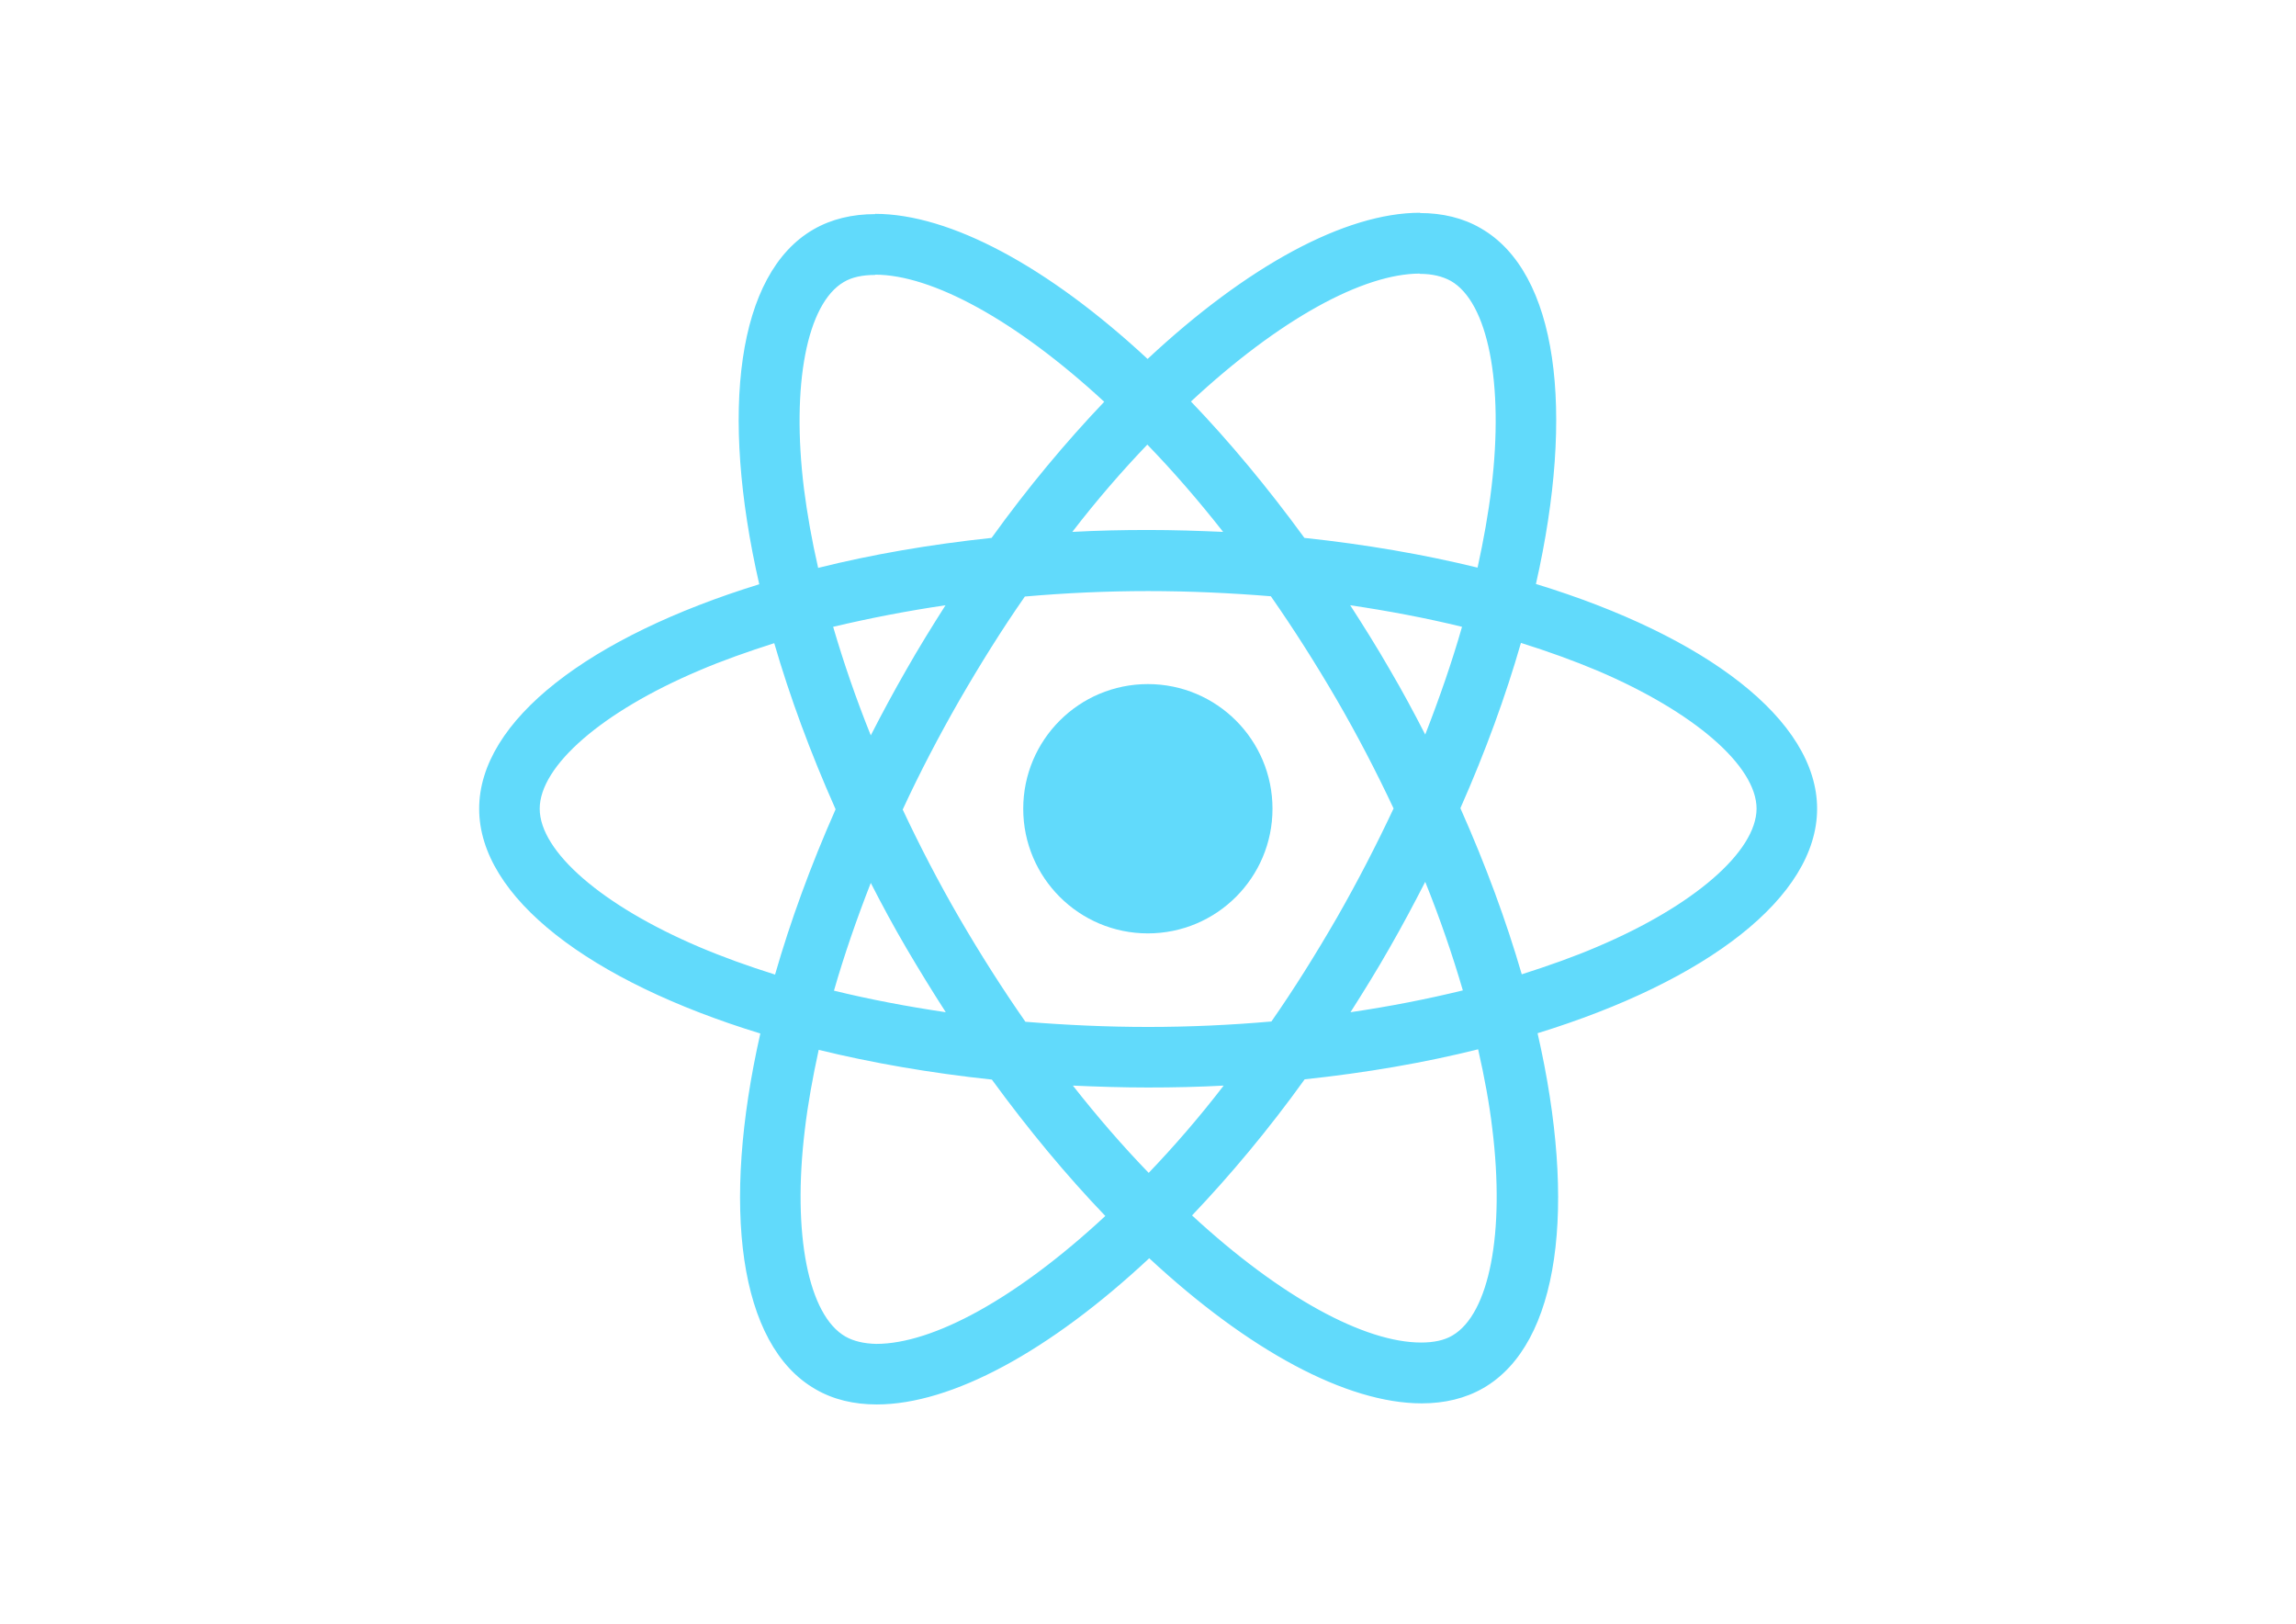
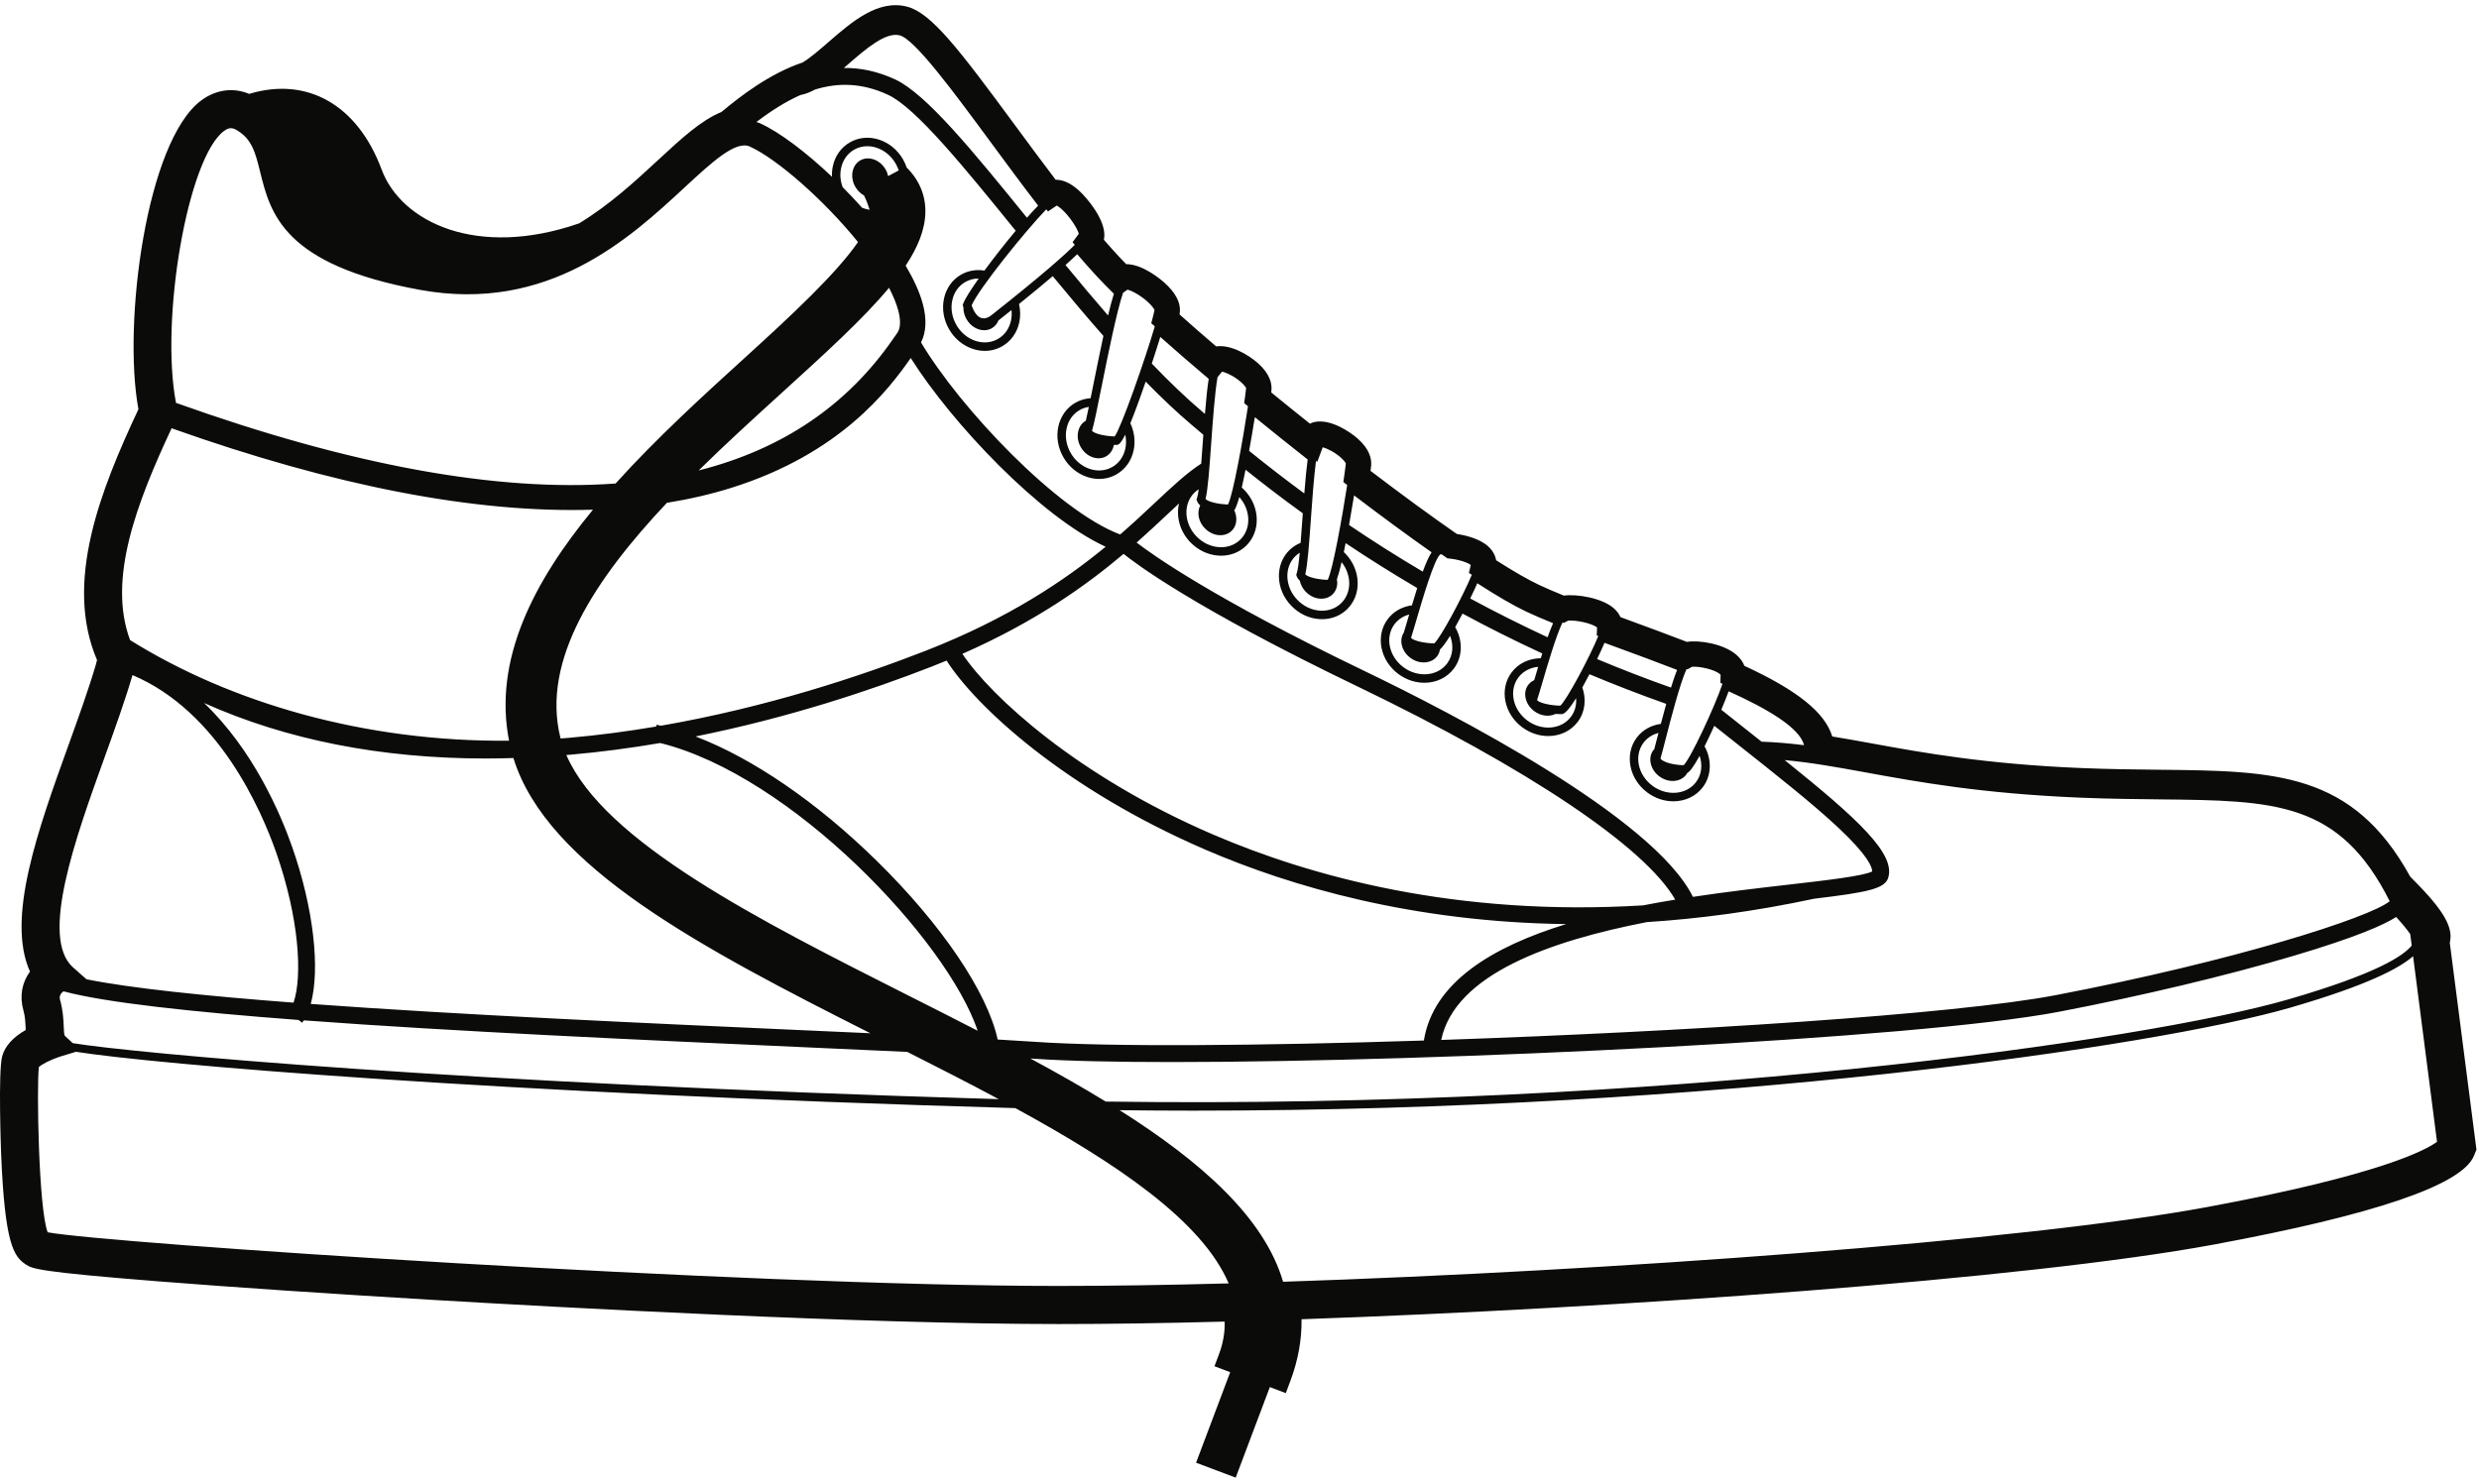
- <svg xmlns="http://www.w3.org/2000/svg" viewBox="0 0 841.9 595.3">
-   <g fill="#61DAFB">
-     <path d="M666.3 296.5c0-32.5-40.7-63.3-103.1-82.4 14.4-63.6 8-114.2-20.2-130.4-6.5-3.8-14.1-5.6-22.4-5.6v22.3c4.6 0 8.3.9 11.4 2.6 13.6 7.8 19.5 37.5 14.9 75.7-1.1 9.4-2.9 19.3-5.1 29.4-19.6-4.8-41-8.5-63.5-10.9-13.5-18.5-27.5-35.3-41.6-50 32.6-30.3 63.2-46.9 84-46.9V78c-27.5 0-63.5 19.6-99.9 53.6-36.4-33.8-72.4-53.2-99.9-53.2v22.3c20.7 0 51.4 16.5 84 46.6-14 14.7-28 31.4-41.3 49.9-22.6 2.4-44 6.1-63.6 11-2.3-10-4-19.7-5.2-29-4.7-38.2 1.1-67.9 14.6-75.8 3-1.8 6.9-2.6 11.5-2.6V78.5c-8.4 0-16 1.8-22.6 5.6-28.1 16.2-34.4 66.7-19.9 130.1-62.2 19.2-102.7 49.9-102.7 82.3 0 32.5 40.7 63.3 103.1 82.4-14.4 63.6-8 114.2 20.2 130.4 6.5 3.8 14.1 5.6 22.5 5.6 27.5 0 63.5-19.6 99.9-53.6 36.4 33.8 72.4 53.2 99.9 53.2 8.4 0 16-1.8 22.6-5.6 28.1-16.2 34.4-66.7 19.9-130.1 62-19.1 102.5-49.9 102.5-82.3zm-130.2-66.7c-3.7 12.9-8.3 26.2-13.5 39.5-4.1-8-8.4-16-13.1-24-4.6-8-9.5-15.8-14.4-23.4 14.2 2.1 27.9 4.7 41 7.9zm-45.8 106.5c-7.8 13.5-15.8 26.3-24.1 38.2-14.9 1.3-30 2-45.2 2-15.1 0-30.2-.7-45-1.9-8.3-11.9-16.4-24.6-24.2-38-7.6-13.1-14.5-26.4-20.8-39.8 6.2-13.4 13.2-26.8 20.7-39.9 7.8-13.5 15.8-26.3 24.1-38.2 14.9-1.3 30-2 45.2-2 15.1 0 30.2.7 45 1.9 8.3 11.9 16.4 24.6 24.2 38 7.6 13.1 14.5 26.4 20.8 39.8-6.3 13.4-13.2 26.8-20.7 39.9zm32.3-13c5.4 13.4 10 26.8 13.8 39.8-13.1 3.2-26.9 5.9-41.2 8 4.9-7.7 9.8-15.6 14.4-23.7 4.6-8 8.9-16.1 13-24.1zM421.2 430c-9.3-9.6-18.6-20.3-27.8-32 9 .4 18.2.7 27.5.7 9.4 0 18.7-.2 27.8-.7-9 11.7-18.3 22.4-27.5 32zm-74.4-58.9c-14.2-2.1-27.9-4.7-41-7.9 3.7-12.9 8.3-26.2 13.5-39.5 4.1 8 8.4 16 13.1 24 4.7 8 9.5 15.8 14.4 23.4zM420.7 163c9.3 9.6 18.6 20.3 27.8 32-9-.4-18.2-.7-27.5-.7-9.4 0-18.7.2-27.8.7 9-11.7 18.3-22.4 27.5-32zm-74 58.9c-4.9 7.7-9.8 15.6-14.4 23.7-4.6 8-8.9 16-13 24-5.4-13.4-10-26.8-13.8-39.8 13.1-3.1 26.9-5.8 41.2-7.9zm-90.5 125.2c-35.4-15.1-58.3-34.9-58.3-50.6 0-15.7 22.9-35.6 58.3-50.6 8.6-3.7 18-7 27.7-10.1 5.7 19.6 13.2 40 22.5 60.9-9.2 20.8-16.6 41.1-22.2 60.6-9.9-3.1-19.3-6.5-28-10.2zM310 490c-13.6-7.8-19.5-37.5-14.9-75.7 1.1-9.4 2.9-19.3 5.1-29.4 19.6 4.8 41 8.5 63.5 10.9 13.5 18.5 27.5 35.3 41.6 50-32.6 30.3-63.2 46.9-84 46.9-4.5-.1-8.3-1-11.3-2.7zm237.2-76.2c4.7 38.2-1.1 67.9-14.6 75.8-3 1.8-6.9 2.6-11.5 2.6-20.7 0-51.4-16.5-84-46.6 14-14.7 28-31.4 41.3-49.9 22.6-2.4 44-6.1 63.6-11 2.3 10.1 4.1 19.8 5.2 29.1zm38.5-66.7c-8.6 3.7-18 7-27.7 10.1-5.7-19.6-13.2-40-22.5-60.9 9.2-20.8 16.6-41.1 22.2-60.6 9.9 3.1 19.3 6.5 28.1 10.2 35.4 15.1 58.3 34.9 58.3 50.6-.1 15.7-23 35.6-58.4 50.6zM320.8 78.4z" />
-     <circle cx="420.9" cy="296.5" r="45.7" />
-     <path d="M520.5 78.1z" />
+ <svg xmlns="http://www.w3.org/2000/svg" version="1.1" x="0" y="0" width="513" height="307" viewBox="0, 0, 513, 307">
+   <g id="Layer_1">
+     <path d="M233.313,59.959 C234.111,60.126 235.902,61.049 237.438,62.417 C238.473,63.341 238.836,63.973 238.915,64.198 C238.89,64.339 238.821,64.67 238.644,65.352 L238.238,66.899 L238.972,67.559 C236.99,74.316 232.046,88.48 230.67,90.338 C228.771,90.294 226.553,89.822 225.978,89.196 C226.436,87.638 227.152,84.064 228.04,79.64 C229.162,74.046 231.077,64.504 232.397,60.614 L233.313,59.959 z M252.882,76.936 C253.744,77.112 255.44,77.874 256.854,79.135 C257.616,79.814 257.85,80.28 257.874,80.314 C257.856,80.589 257.782,81.177 257.668,81.983 L257.466,83.441 L258.256,84.09 C257.298,90.454 255.192,102.426 254.116,104.432 C252.221,104.379 250.032,103.908 249.472,103.285 C249.959,101.395 250.28,96.873 250.648,91.696 C250.959,87.328 251.389,81.308 251.954,78.08 L252.882,76.936 z M272.596,95.609 L273.719,92.583 C274.624,92.827 276.18,93.567 277.487,94.733 C278.249,95.413 278.483,95.879 278.506,95.915 C278.5,95.995 278.461,96.486 278.208,98.258 L277.989,99.783 L278.784,100.392 C277.784,106.896 275.788,118.097 274.749,120.031 C272.854,119.979 270.667,119.507 270.106,118.884 C270.592,116.994 270.915,112.473 271.282,107.297 C271.543,103.618 271.889,98.769 272.331,95.398 L272.596,95.609 z M298.981,115.198 L299.52,115.571 L300.172,115.647 C302.028,115.864 303.667,116.429 304.36,116.946 L303.973,118.589 L304.575,118.98 C302.76,123.364 298.051,132.158 296.797,133.18 C294.875,133.153 292.586,132.678 291.991,132.041 C292.292,131.123 292.692,129.76 293.143,128.212 C294.26,124.391 296.875,115.441 298.084,114.748 L298.295,114.72 C298.522,114.878 298.754,115.043 298.981,115.198 M323.604,128.946 L324.514,128.474 C326.016,128.308 329.374,128.984 330.491,129.874 L330.428,131.536 L330.749,131.653 C329.006,135.954 324.157,145.031 322.879,146.072 C320.959,146.044 318.67,145.57 318.073,144.933 C318.375,144.015 318.774,142.651 319.227,141.104 C320.131,138.009 322.018,131.556 323.344,128.842 L323.604,128.946 z M349.206,138.557 L350.116,138.03 C351.461,137.87 354.725,138.515 355.895,139.525 L356.057,139.691 L356.016,141.354 L356.448,141.548 C354.848,146.304 349.797,157.097 348.409,158.397 C346.428,158.361 344.155,157.815 343.612,157.021 C343.917,155.98 344.327,154.383 344.795,152.562 C345.711,149.001 347.629,141.545 349.012,138.481 L349.206,138.557 z M231.69,229.807 C236.828,229.867 241.938,229.903 247.007,229.903 C354.917,229.903 446.104,216.663 474.024,208.559 C489.92,203.944 496.52,200.427 499.36,197.934 L504.311,236.349 C502.186,237.939 492.87,243.167 456.651,249.874 C418.782,256.886 332.875,263.097 265.52,265.32 C261.62,252.018 248.569,240.484 231.69,229.807 M8.044,220.88 C8.618,220.302 10.606,219.306 12.352,218.739 L15.712,217.719 C32.04,220.291 101.771,226.263 210.112,229.377 C231.041,240.8 248.726,252.688 254.262,265.659 C241.5,266.003 229.597,266.188 219.058,266.188 C153.996,266.188 21.722,257.347 9.863,255.08 C7.985,250.24 7.562,224.911 8.044,220.88 M27.419,139.743 C45.147,147.235 54.009,167.506 57.14,176.432 C61.901,190.013 62.627,201.995 60.746,207.545 C42.377,206.149 27.032,204.554 17.895,202.706 L15.12,200.251 C8.183,194.114 15.637,173.435 21.625,156.817 C23.812,150.751 25.89,144.975 27.419,139.743 M35.512,88.65 C69.227,100.635 98.41,106.261 122.707,105.505 C110.389,120.433 102.058,136.586 105.342,153.326 C75.426,153.609 47.652,145.44 26.918,132.496 C22.207,119.861 28.32,104.045 35.512,88.65 M364.534,153.523 C363.625,152.802 362.702,152.069 361.749,151.315 C359.924,149.871 358.067,148.398 356.202,146.914 C356.774,145.559 357.299,144.244 357.721,143.096 C365.956,146.814 372.444,150.692 373.336,154.253 C370.456,153.89 367.555,153.631 364.534,153.523 M425.399,205.996 C404.477,210.001 348.612,213.555 298.241,215.266 C301.094,201.654 320.79,194.774 340.801,190.871 C351.7,190.174 363.254,188.637 375.436,186.029 C386.545,184.703 390.028,183.962 390.739,181.71 C392.299,176.771 384.606,169.613 369.313,157.335 C374.866,157.844 380.241,158.822 386.231,159.916 C396.875,161.857 410.122,164.274 430.475,165.115 C436.422,165.361 441.965,165.418 446.856,165.469 C470.78,165.717 484.118,165.855 494.52,186.548 C490.374,189.944 462.452,198.902 425.399,205.996 M213.971,219.153 C220.792,219.627 230.678,219.844 242.537,219.844 C297.999,219.844 396.565,215.085 426.057,209.439 C443.274,206.143 461.077,201.89 474.901,197.773 C487.489,194.024 493.209,191.509 495.862,189.817 C497.069,191.137 498.157,192.463 498.77,193.358 L499.075,195.722 C497.348,197.858 491.905,201.543 473.536,206.876 C444.145,215.406 344.377,229.645 228.82,228.022 C223.868,224.99 218.626,222.024 213.221,219.104 C213.467,219.12 213.73,219.137 213.971,219.153 M206.457,215.178 C204.319,205.374 194.872,191.367 181.355,178.118 C168.982,165.989 155.759,156.967 143.939,152.442 C163.372,148.537 180.475,142.797 192.82,137.976 C193.864,137.568 194.88,137.155 195.885,136.74 C201.872,146.135 220.174,163.285 249.604,175.948 C267.182,183.511 292.375,190.883 324.094,191.286 C308.909,195.956 296.604,203.271 294.653,215.386 C260.637,216.487 229.598,216.724 214.212,215.657 C211.971,215.501 209.355,215.342 206.457,215.178 M180.106,213.879 C175.475,213.668 170.609,213.45 165.572,213.225 C133.709,211.796 95.188,210.07 64.306,207.811 C66.292,200.596 64.907,187.991 60.447,175.272 C58.049,168.436 52.438,155.281 42.24,145.525 C59.306,153.153 78.809,157.007 100.547,157.007 C102.427,157.007 104.331,156.968 106.244,156.911 C113.198,179.517 145.379,196.338 180.106,213.879 M202.319,213.362 C197.599,210.928 192.818,208.516 188.057,206.113 C157.043,190.462 125.042,174.312 117.196,156.286 C117.489,156.261 117.778,156.244 118.072,156.218 C124.396,155.662 130.601,154.831 136.622,153.803 C163.808,160.52 196.019,194.615 202.319,213.362 M232.515,114.649 C234.928,116.611 247.029,125.777 280.809,142.038 C316.403,159.172 340.458,175.375 346.667,186.223 C344.452,186.585 342.227,186.98 340.008,187.409 C301.282,189.785 271.079,181.372 250.991,172.729 C222.974,160.673 205.051,144.172 199.154,135.345 C214.317,128.671 224.781,121.188 232.515,114.649 M151.397,100.963 C173.932,93.893 183.94,80.593 188.467,74.111 C196.965,87.594 215.301,107.003 228.803,113.173 C220.345,120.128 208.709,128.009 191.545,134.711 C177.98,140.007 158.615,146.428 136.753,150.226 C136.462,150.158 136.165,150.075 135.875,150.013 L135.796,150.387 C129.938,151.381 123.91,152.186 117.766,152.726 C117.181,152.778 116.599,152.817 116.016,152.862 L115.966,152.697 C111.97,136.649 123.234,119.761 138.007,104.082 C142.693,103.327 147.162,102.293 151.397,100.963 M183.975,59.571 C184.835,61.224 185.493,62.804 185.881,64.26 C186.271,65.717 186.548,67.71 185.667,68.938 C185.396,69.313 185.095,69.749 184.756,70.237 C175.229,83.99 161.798,93.026 144.581,97.382 C150.258,91.796 156.18,86.411 161.77,81.326 C170.889,73.032 178.666,65.959 183.975,59.571 M177.004,38.684 C177.455,39.462 178.087,40.07 178.805,40.465 C179.263,41.382 179.73,42.64 179.97,43.426 C179.433,43.351 178.9,43.202 178.385,42.986 C177.083,41.531 175.739,40.108 174.375,38.739 C173.896,37.46 173.777,36.099 174.052,34.803 C174.404,33.143 175.358,31.79 176.736,30.995 C177.573,30.511 178.512,30.266 179.479,30.266 C180.104,30.266 180.744,30.368 181.376,30.574 C183.023,31.11 184.436,32.279 185.351,33.865 C185.613,34.32 185.819,34.794 185.98,35.278 L183.788,36.449 C183.682,35.977 183.516,35.511 183.262,35.071 C182.448,33.662 181.044,32.787 179.599,32.787 C179.027,32.787 178.494,32.927 178.013,33.205 C177.212,33.667 176.656,34.465 176.446,35.454 C176.221,36.521 176.418,37.668 177.004,38.684 M13.143,205.201 C21.767,207.527 39.733,209.472 61.771,211.129 L62.532,211.7 C62.649,211.545 62.76,211.38 62.869,211.21 C94.065,213.529 133.144,215.28 165.416,216.727 C173.376,217.083 180.907,217.42 187.755,217.742 C194.15,220.976 200.53,224.231 206.681,227.522 C94.897,224.221 27.362,217.958 15.059,215.929 L13.388,214.376 C13.254,214.118 13.211,213.129 13.181,212.409 C13.119,210.957 13.04,209.151 12.435,207.002 C12.19,206.139 12.605,205.568 13.143,205.201 M341.594,157.981 C341.813,159.05 342.452,160.022 343.395,160.719 C344.706,161.687 346.34,161.929 347.667,161.351 C348.19,161.123 348.624,160.78 348.954,160.335 C349.024,160.24 349.071,160.133 349.127,160.032 C349.6,159.779 350.34,158.978 351.711,156.461 C352.342,158.299 352.155,160.297 351.006,161.851 C349.03,164.523 344.973,164.884 341.963,162.66 C338.95,160.434 338.104,156.449 340.079,153.777 C340.858,152.721 341.967,152.035 343.204,151.717 C343.167,151.854 343.133,151.986 343.098,152.126 C342.815,153.225 342.555,154.236 342.327,155.092 L342.131,155.294 C341.583,156.037 341.391,156.991 341.594,157.981 M330.497,136.423 C331.042,135.294 331.583,134.124 332.034,133.063 C333.006,133.421 333.987,133.782 334.979,134.146 C338.801,135.549 342.946,137.073 347.053,138.669 C346.668,139.624 346.254,140.829 345.792,142.33 C340.485,140.45 335.391,138.471 330.497,136.423 M315.702,144.472 C315.918,145.541 316.559,146.514 317.502,147.21 C318.811,148.178 320.448,148.42 321.774,147.842 L321.881,147.778 C322.465,147.821 322.901,147.826 323.049,147.826 C323.454,147.826 324.118,147.813 326.151,144.522 C326.266,145.875 325.94,147.224 325.112,148.342 C323.139,151.014 319.083,151.376 316.069,149.151 C313.057,146.925 312.211,142.94 314.184,140.268 C315.17,138.935 316.674,138.181 318.307,138.032 C318.061,138.852 317.811,139.702 317.543,140.612 L317.493,140.788 C316.985,141.016 316.561,141.349 316.239,141.785 C315.69,142.528 315.499,143.482 315.702,144.472 M304.241,123.882 C304.749,122.844 305.26,121.753 305.708,120.733 C309.756,123.345 313.235,125.38 315.877,126.623 C317.516,127.393 319.383,128.188 321.393,129.001 C321.034,129.805 320.659,130.773 320.258,131.914 C314.606,129.292 309.266,126.597 304.241,123.882 M290.067,133.443 C290.286,134.512 290.926,135.485 291.87,136.182 C293.178,137.149 294.815,137.391 296.141,136.814 C296.665,136.585 297.098,136.243 297.426,135.797 C297.721,135.398 297.905,134.936 297.987,134.442 C298.454,134.008 299.112,133.18 300.075,131.62 C300.838,133.539 300.692,135.673 299.481,137.314 C297.504,139.985 293.45,140.348 290.436,138.122 C287.422,135.896 286.579,131.912 288.551,129.239 C289.319,128.202 290.403,127.522 291.616,127.197 C291.563,127.374 291.514,127.54 291.461,127.721 C291.098,128.961 290.772,130.076 290.506,130.928 C290.045,131.645 289.879,132.525 290.067,133.443 M279.17,108.672 C279.549,106.561 279.907,104.44 280.211,102.545 C285.801,106.798 291.247,110.805 296.25,114.328 C295.68,115.2 295.086,116.521 294.424,118.329 C288.877,115.051 283.792,111.802 279.17,108.672 M258.491,93.321 C258.928,90.906 259.338,88.462 259.672,86.352 C263.25,89.273 266.922,92.214 270.604,95.111 C270.372,96.848 270.151,99.14 269.911,102.144 C265.528,98.923 261.725,95.944 258.491,93.321 M269.6,106.254 C269.579,106.557 269.555,106.859 269.534,107.173 C269.407,108.943 269.28,110.732 269.147,112.368 C268.321,112.704 267.549,113.184 266.877,113.83 C263.79,116.805 263.936,121.987 267.204,125.38 C268.776,127.012 270.831,127.996 272.991,128.151 C273.19,128.165 273.387,128.172 273.584,128.172 C275.551,128.172 277.362,127.462 278.735,126.141 C281.823,123.165 281.676,117.984 278.409,114.59 C278.305,114.483 278.194,114.388 278.088,114.287 C278.208,113.713 278.333,113.093 278.463,112.428 C282.979,115.45 287.92,118.575 293.276,121.722 C292.932,122.805 292.565,124 292.176,125.304 C290.192,125.568 288.366,126.543 287.143,128.198 C284.594,131.647 285.604,136.731 289.395,139.532 C291.032,140.742 292.924,141.33 294.75,141.33 C297.153,141.33 299.442,140.314 300.889,138.355 C302.727,135.868 302.706,132.534 301.135,129.816 C301.59,129.014 302.094,128.087 302.657,127.012 C307.827,129.803 313.329,132.571 319.153,135.264 C319.053,135.583 318.952,135.915 318.848,136.251 C316.469,136.27 314.209,137.286 312.776,139.227 C310.227,142.676 311.237,147.76 315.028,150.56 C316.665,151.771 318.557,152.359 320.385,152.359 C322.786,152.359 325.075,151.342 326.524,149.384 C328.04,147.33 328.288,144.697 327.444,142.311 C327.889,141.515 328.377,140.606 328.92,139.564 C334,141.693 339.292,143.751 344.807,145.701 C344.461,146.941 344.092,148.314 343.69,149.843 C341.711,150.11 339.889,151.084 338.668,152.735 C336.122,156.185 337.131,161.269 340.92,164.069 C342.559,165.28 344.45,165.868 346.278,165.868 C348.68,165.868 350.967,164.851 352.417,162.893 C354.223,160.446 354.233,157.18 352.737,154.487 C353.254,153.453 353.838,152.231 354.5,150.785 C354.583,150.605 354.667,150.421 354.749,150.237 C356.37,151.526 357.983,152.806 359.573,154.064 C367.528,160.358 375.04,166.303 380.268,171.186 C386.618,177.114 387.436,179.53 387.434,180.382 C385.663,181.335 377.786,182.239 370.157,183.115 C364.202,183.799 357.381,184.583 350.329,185.647 C342.163,169.095 300.489,147.621 282.329,138.879 C250.977,123.787 238.382,114.761 235.214,112.311 C237.518,110.272 239.563,108.354 241.412,106.62 C242.316,105.77 243.173,104.966 243.995,104.209 C243.348,106.886 244.127,109.961 246.317,112.235 C247.89,113.867 249.944,114.851 252.104,115.005 C252.305,115.02 252.502,115.027 252.698,115.027 C254.666,115.027 256.477,114.317 257.848,112.996 C260.938,110.021 260.792,104.839 257.522,101.445 C257.342,101.258 257.155,101.084 256.963,100.916 C257.202,99.897 257.462,98.679 257.75,97.229 C261.135,99.941 265.088,102.991 269.6,106.254 M276.653,119.926 C276.934,119.13 277.254,117.988 277.631,116.365 C279.752,119.04 279.75,122.727 277.518,124.878 C276.372,125.982 274.799,126.522 273.116,126.403 C271.389,126.279 269.737,125.484 268.467,124.165 C265.868,121.467 265.702,117.397 268.092,115.092 C268.366,114.831 268.659,114.604 268.969,114.41 C268.776,116.44 268.569,118.027 268.334,118.696 L268.235,118.984 L268.334,119.272 C268.459,119.633 268.69,119.937 268.979,120.201 C269.153,121.037 269.569,121.832 270.204,122.491 C271.333,123.663 272.907,124.176 274.309,123.828 C274.864,123.69 275.348,123.425 275.749,123.041 C276.413,122.399 276.76,121.49 276.727,120.48 C276.721,120.294 276.684,120.11 276.653,119.926 M255.418,105.646 C255.713,105.199 256.049,104.38 256.463,102.893 C258.858,105.587 258.959,109.493 256.631,111.733 C255.485,112.838 253.917,113.379 252.229,113.258 C250.502,113.133 248.852,112.339 247.581,111.019 C244.981,108.321 244.814,104.251 247.208,101.947 C247.473,101.692 247.757,101.471 248.059,101.28 C247.945,102.102 247.828,102.735 247.702,103.097 L247.601,103.385 L247.701,103.673 C247.831,104.047 248.072,104.359 248.377,104.63 C248.121,105.14 247.979,105.718 248,106.345 C248.037,107.436 248.504,108.501 249.318,109.346 C250.447,110.518 252.02,111.03 253.423,110.683 C253.979,110.545 254.461,110.28 254.862,109.895 C255.528,109.254 255.875,108.345 255.84,107.335 C255.821,106.754 255.67,106.183 255.418,105.646 M240.11,69.742 C243.194,72.49 246.565,75.41 250.127,78.424 C249.86,80.112 249.614,82.451 249.348,85.68 L248.952,85.344 C245.459,82.395 241.906,78.967 238.349,75.26 C238.984,73.336 239.596,71.426 240.11,69.742 M223.669,92.581 C224.483,93.99 225.888,94.865 227.333,94.865 C227.904,94.865 228.438,94.724 228.918,94.447 C229.718,93.985 230.274,93.186 230.484,92.198 L230.498,92.085 C230.717,92.093 230.88,92.095 230.959,92.095 C231.371,92.095 231.813,92.089 232.86,89.966 C233.064,90.924 233.08,91.903 232.878,92.849 C232.526,94.509 231.573,95.861 230.194,96.657 C228.817,97.454 227.168,97.602 225.555,97.078 C223.907,96.542 222.497,95.373 221.582,93.787 C220.665,92.2 220.358,90.393 220.717,88.699 C221.069,87.039 222.023,85.687 223.401,84.891 C223.999,84.546 224.647,84.329 225.321,84.229 C225.093,85.324 224.885,86.295 224.704,87.089 L224.678,87.102 C223.877,87.563 223.321,88.362 223.111,89.35 C222.885,90.417 223.083,91.564 223.669,92.581 M183.776,19.627 C189.521,22.294 199.555,34.65 210.19,47.769 C207.963,50.429 205.645,53.384 203.715,56.01 C202.018,55.732 200.331,56.017 198.864,56.864 C197.049,57.911 195.798,59.674 195.342,61.826 C194.893,63.944 195.27,66.191 196.401,68.153 C197.535,70.115 199.292,71.564 201.352,72.235 C202.166,72.499 202.987,72.63 203.795,72.63 C205.065,72.63 206.301,72.306 207.411,71.666 C209.225,70.618 210.476,68.855 210.933,66.703 C211.195,65.461 211.167,64.176 210.876,62.929 C213.696,60.655 215.993,58.751 217.851,57.164 C221.275,61.324 224.788,65.506 228.339,69.537 C227.76,72.204 227.099,75.421 226.321,79.295 C226.103,80.386 225.892,81.439 225.689,82.431 C224.579,82.499 223.502,82.809 222.525,83.373 C220.71,84.42 219.46,86.183 219.003,88.335 C218.554,90.454 218.931,92.701 220.063,94.663 C221.195,96.625 222.954,98.074 225.013,98.744 C225.827,99.008 226.648,99.14 227.457,99.14 C228.728,99.14 229.962,98.815 231.071,98.175 C232.885,97.127 234.137,95.365 234.593,93.212 C234.988,91.35 234.745,89.388 233.91,87.607 C234.702,85.682 235.729,82.932 237.085,78.998 C240.301,82.287 243.515,85.341 246.689,88.022 L248.223,89.323 C248.474,89.536 248.747,89.768 249.015,89.995 C248.978,90.506 248.939,91.028 248.9,91.572 C248.794,93.058 248.688,94.558 248.578,95.97 C245.634,97.858 242.617,100.681 239.013,104.064 C236.903,106.043 234.532,108.267 231.803,110.638 C218.755,105.727 198.681,84.474 190.598,70.887 C191.671,68.726 191.802,66.052 190.961,62.904 C190.309,60.459 189.066,57.772 187.414,54.99 C189.994,51.098 191.455,47.431 191.496,43.85 C191.537,40.38 190.194,37.22 187.631,34.688 C187.436,34.105 187.185,33.535 186.869,32.989 C185.736,31.027 183.979,29.578 181.918,28.907 C179.826,28.227 177.673,28.429 175.86,29.477 C174.045,30.524 172.794,32.287 172.338,34.439 C172.188,35.147 172.139,35.868 172.169,36.589 C166.766,31.465 161.294,27.343 157.338,25.549 C157.069,25.427 156.801,25.34 156.532,25.25 C159.62,22.908 162.631,21.001 165.637,19.672 C166.638,19.484 167.639,19.088 168.644,18.541 C173.551,17.027 178.5,17.177 183.776,19.627 M212.515,45.068 C201.316,31.259 191.654,19.42 185.252,16.448 C181.568,14.737 178.035,14.026 174.627,14.068 C174.919,13.816 175.212,13.562 175.507,13.306 C179.149,10.144 183.276,6.56 186.189,7.319 C189.329,8.138 197.343,19.02 205.096,29.545 C208.196,33.754 211.483,38.215 214.829,42.565 C214.117,43.294 213.335,44.142 212.515,45.068 M199.302,63.418 L199.365,63.6 C199.342,64.437 199.56,65.292 200.008,66.071 C200.822,67.48 202.227,68.356 203.671,68.356 C204.244,68.356 204.776,68.215 205.257,67.938 C205.876,67.58 206.345,67.017 206.625,66.325 L206.629,66.32 C207.576,65.572 208.461,64.866 209.316,64.182 C209.396,64.905 209.368,65.632 209.217,66.34 C208.865,68 207.913,69.352 206.534,70.147 C205.156,70.944 203.507,71.092 201.894,70.568 C200.247,70.032 198.835,68.863 197.919,67.277 C197.003,65.691 196.697,63.884 197.057,62.19 C197.409,60.53 198.362,59.177 199.74,58.382 C200.578,57.898 201.516,57.653 202.483,57.653 L202.527,57.657 C200.858,60.013 199.645,61.941 199.315,62.88 L199.223,63.147 L199.302,63.418 z M227.125,57.355 C228.111,58.413 229.247,59.571 230.505,60.812 C230.145,61.945 229.75,63.417 229.298,65.304 C226.322,61.878 223.377,58.363 220.494,54.858 C221.463,53.992 222.263,53.25 222.914,52.619 C224.329,54.278 225.734,55.866 227.125,57.355 M216.862,43.777 L218.686,42.553 C218.883,42.655 219.213,42.864 219.683,43.282 C221.424,44.836 223.003,47.383 223.247,48.393 L223.199,48.456 L221.955,50.132 L222.416,50.676 C220.311,52.787 215.688,56.922 205.542,64.945 L205.146,65.26 C204.739,65.585 203.929,66.091 203.069,65.82 C202.25,65.562 201.545,64.637 201.071,63.201 C202.559,59.748 212.162,47.84 216.517,43.326 L216.862,43.777 z M46.34,27.126 C47.418,26.325 48.123,26.442 48.912,26.893 C52.139,28.737 52.847,31.6 53.828,35.562 C55.955,44.155 58.602,54.848 86.965,60.01 C113.542,64.845 130.417,49.219 141.583,38.879 C147.3,33.583 152.242,29.006 155.167,30.338 C160.79,32.887 170.476,41.366 177.554,50.103 C173.131,56.565 163.704,65.353 154.693,73.547 C145.691,81.734 135.902,90.638 127.388,100.085 C102.912,101.869 72.547,96.323 36.419,83.391 C33.105,66.035 38.848,32.703 46.34,27.126 M506.956,195.156 C507.551,192.566 506.649,189.516 500.323,183.055 L498.772,181.472 C486.815,159.747 470.75,159.583 446.92,159.335 C442.077,159.286 436.586,159.229 430.729,158.986 C410.803,158.163 397.792,155.789 387.333,153.881 C384.434,153.352 381.77,152.871 379.161,152.447 C377.665,147.479 371.905,142.869 360.981,137.827 C360.655,136.984 360.096,136.207 359.333,135.546 C356.674,133.251 351.624,132.452 349.088,132.869 C345.153,131.348 341.061,129.844 337.092,128.387 L335.344,127.744 C335.047,127.086 334.596,126.478 334.006,125.95 C331.534,123.747 326.262,122.92 323.624,123.29 C321.604,122.472 319.917,121.743 318.487,121.071 C316.249,120.019 313.266,118.306 309.608,115.972 C309.418,114.887 308.84,113.879 307.922,113.059 C306.088,111.424 303.028,110.761 301.458,110.517 C296.114,106.806 290.124,102.423 283.622,97.472 C283.692,96.924 283.737,96.521 283.752,96.266 C283.838,94.98 283.43,92.99 280.987,90.81 C279.344,89.345 275.389,86.732 272.178,87.326 C271.782,87.398 271.415,87.522 271.077,87.698 C268.387,85.557 265.704,83.392 263.067,81.234 C263.106,80.89 263.116,80.739 263.12,80.665 C263.206,79.379 262.795,77.389 260.356,75.212 C258.11,73.208 254.457,71.275 251.668,71.705 C248.966,69.392 246.43,67.176 244.096,65.093 C244.143,64.824 244.162,64.644 244.17,64.5 C244.303,62.545 243.214,60.525 240.938,58.493 C240.175,57.814 236.472,54.677 233.057,54.677 L233.048,54.677 C232.54,54.154 232.059,53.651 231.607,53.169 C230.591,52.08 229.542,50.909 228.423,49.617 C228.477,49.396 228.509,49.174 228.525,48.944 C228.755,45.507 225.024,41.001 223.183,39.358 C221.554,37.905 219.958,37.19 218.449,37.204 C215.536,33.376 212.631,29.432 210.035,25.907 C198.516,10.268 192.755,2.692 187.737,1.384 C181.698,-0.191 176.272,4.518 171.485,8.674 C169.624,10.292 167.701,11.961 166.084,12.935 C159.357,15.198 153.343,19.789 149.292,23.181 C145.047,24.921 140.946,28.718 136.224,33.092 C131.535,37.434 126.229,42.348 119.848,46.234 C98.706,53.563 83.019,45.986 78.971,35.087 C74.002,21.714 63.565,15.797 51.563,19.435 C48.244,18.054 44.681,18.529 41.632,20.799 C30.333,29.208 25.347,66.752 28.645,84.715 C20.774,101.495 13.213,120.566 20.08,136.629 L19.833,137.582 C18.355,142.628 16.247,148.48 14.206,154.144 C7.828,171.84 1.244,190.107 6.204,201.117 C4.521,203.409 4.023,206.241 4.845,209.147 C5.201,210.407 5.251,211.595 5.3,212.747 C5.308,212.897 5.313,213.051 5.321,213.209 C2.69,214.705 1.061,216.511 0.466,218.591 C-0.421,221.7 0.23,238.735 0.236,238.906 C0.999,257.487 2.833,260.09 5.34,261.741 C6.669,262.615 7.629,263.247 32.868,265.244 C48.213,266.459 68.489,267.827 89.961,269.097 C115.235,270.594 178.411,274.075 219.058,274.075 C229.197,274.075 240.75,273.905 253.428,273.568 C253.496,275.831 253.102,278.068 252.243,280.353 L251.317,282.814 L254.576,284.04 L247.513,302.778 L255.713,305.867 L262.778,287.126 L266.081,288.369 L267.006,285.908 C268.624,281.608 269.407,277.304 269.34,273.079 C334.235,270.822 419.11,264.847 458.086,257.628 C491.362,251.466 509.485,245.286 511.946,239.262 L512.473,237.976 L506.956,195.156" fill="#0B0B09" />
  </g>
</svg>
